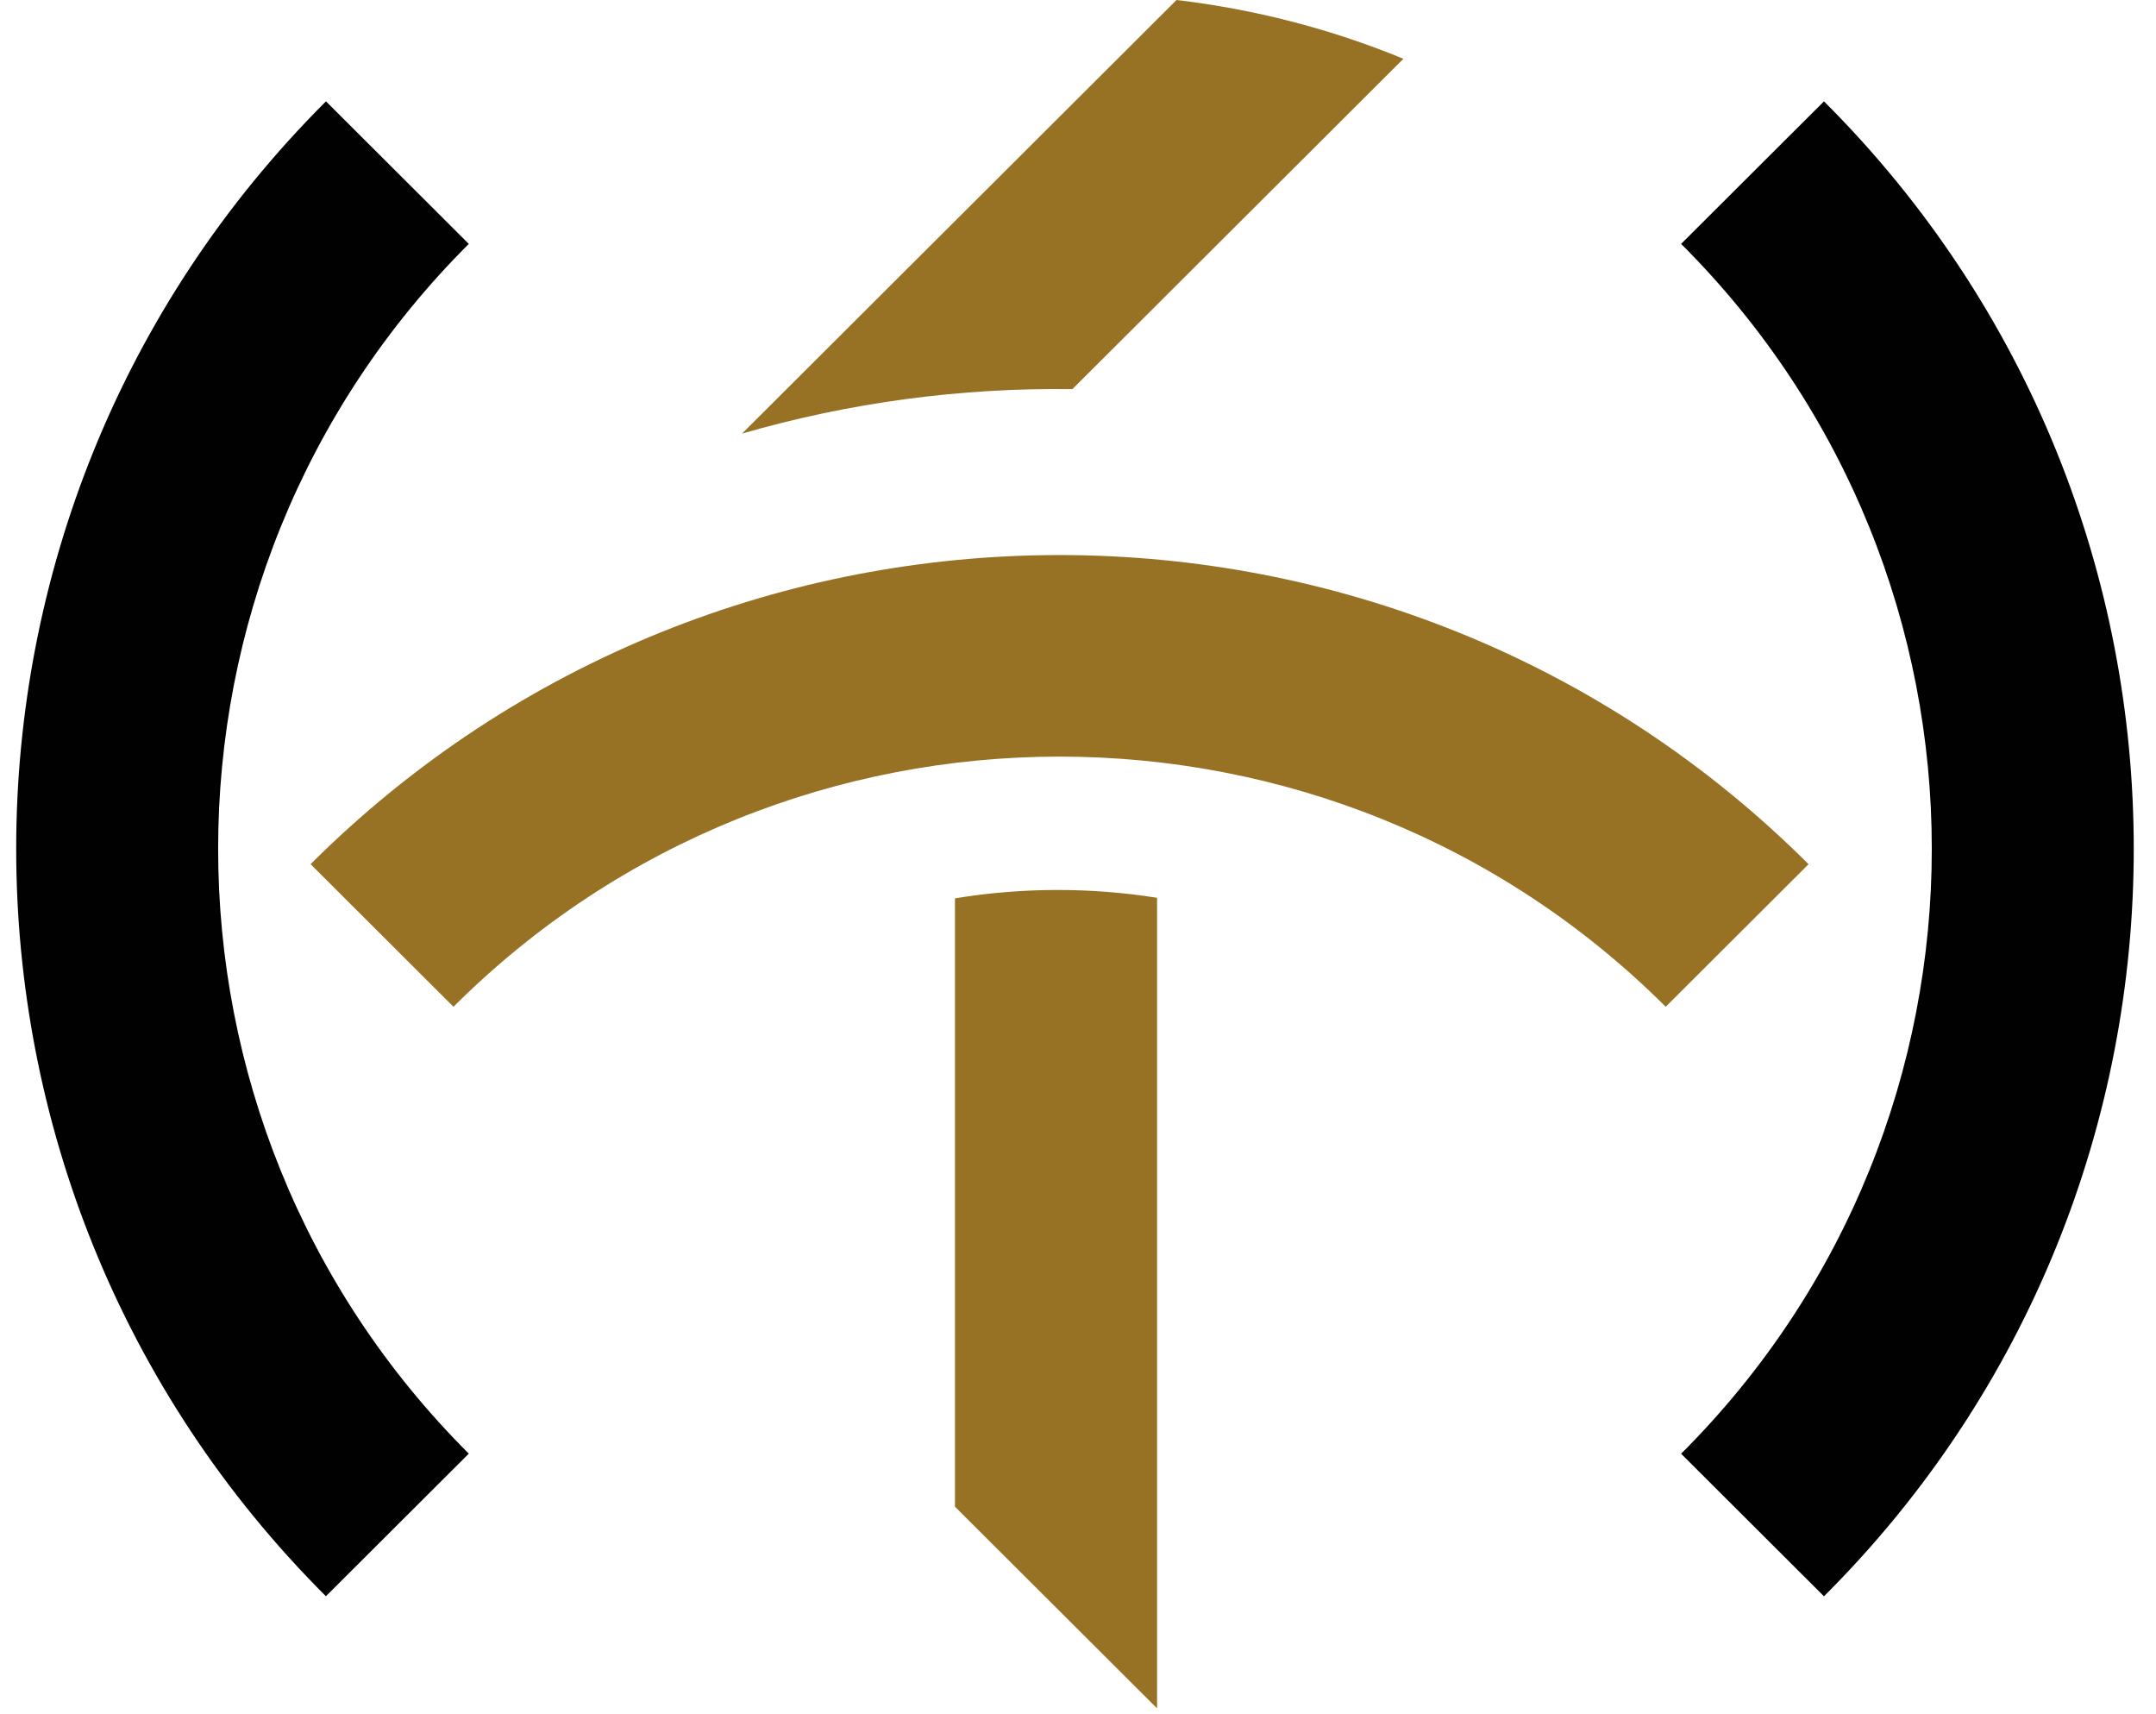
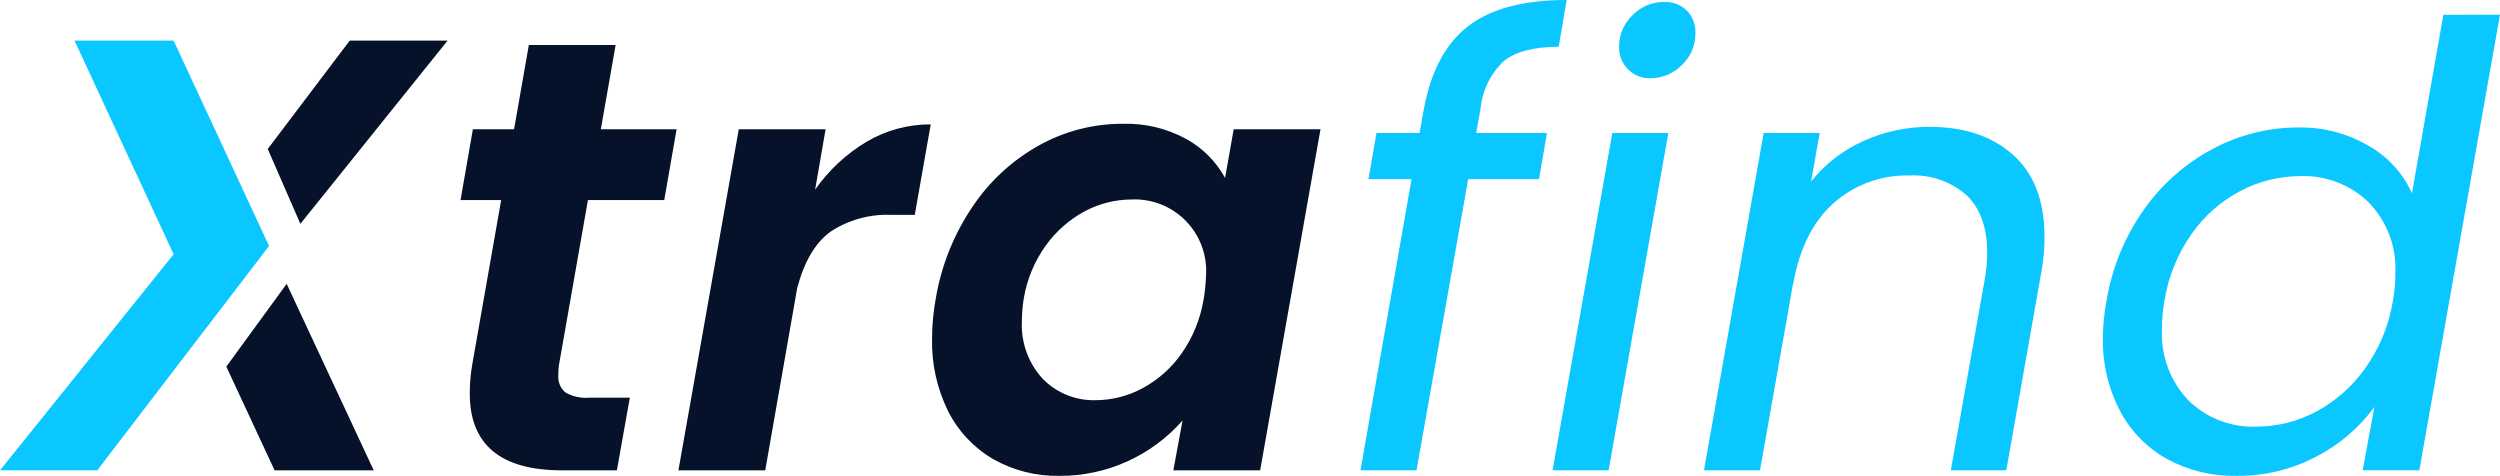
- <svg xmlns="http://www.w3.org/2000/svg" width="73" height="58" viewBox="0 0 73 58" fill="none">
-   <path d="M11.037 54.036C-2.948 40.083 -2.948 17.384 11.037 3.431L15.873 8.256C4.557 19.547 4.557 37.919 15.873 49.207L11.037 54.032V54.036ZM61.758 3.431C75.743 17.384 75.743 40.083 61.758 54.036L56.921 49.21C68.238 37.919 68.238 19.547 56.921 8.256L61.758 3.431Z" fill="#010101" />
-   <path d="M10.515 29.254C24.5 15.301 47.251 15.301 61.236 29.254L56.399 34.08C45.083 22.789 26.668 22.789 15.354 34.08L10.518 29.254H10.515Z" fill="#977124" />
-   <path d="M36.31 13.172L47.518 1.99C45.045 0.97 42.458 0.31 39.836 0L25.124 14.678C28.771 13.621 32.542 13.122 36.31 13.172Z" fill="#977124" />
-   <path d="M39.177 57.829V30.391C36.913 30.032 34.599 30.038 32.334 30.41V51.002L39.177 57.829Z" fill="#977124" />
+ <svg xmlns="http://www.w3.org/2000/svg" width="281.727" height="53.628" viewBox="0 0 281.727 53.628">
+   <g id="Group_87803" data-name="Group 87803" transform="translate(-46.641 -379.726)">
+     <g id="Group_86798" data-name="Group 86798" transform="translate(-199.854 -81.734)">
+       <path id="Path_157026" data-name="Path 157026" d="M266.062,470.09H254.894l11.168,24.076-19.567,24.347h10.961l12.42-16.23.005.005,6.934-9.057Z" transform="translate(0 -4.051)" fill="#0ac8ff" />
+       <path id="Path_157027" data-name="Path 157027" d="M302.3,523.761l-.032-.074-.907-1.937-6.8,9.327L300,542.765h11.173Z" transform="translate(-22.562 -28.303)" fill="#051229" />
+       <path id="Path_157028" data-name="Path 157028" d="M312.6,470.09,303.365,482.3l3.677,8.436,16.59-20.649Z" transform="translate(-26.698 -4.051)" fill="#051229" />
+       <path id="Path_157029" data-name="Path 157029" d="M358.667,488.492h8.6l1.39-7.979h-8.537l1.666-9.5h-9.778l-1.666,9.5H345.7l-1.39,7.979h4.579l-3.258,18.521a18.982,18.982,0,0,0-.281,3.263q0,8.674,10.409,8.669h6.17l1.459-8.186H358.8a4.6,4.6,0,0,1-2.669-.589,2.283,2.283,0,0,1-.8-1.974,6.974,6.974,0,0,1,.069-1.114Z" transform="translate(-45.917 -4.483)" fill="#051229" />
+       <path id="Path_157030" data-name="Path 157030" d="M411.822,489.822A18.922,18.922,0,0,0,406,495.233l1.178-6.8h-9.783l-6.8,38.433h9.783l3.6-20.532q1.186-4.512,3.783-6.382a11.585,11.585,0,0,1,6.9-1.873h2.568l1.8-10.2A14.087,14.087,0,0,0,411.822,489.822Z" transform="translate(-67.648 -12.403)" fill="#051229" />
+       <path id="Path_157031" data-name="Path 157031" d="M478.457,488.371l-.971,5.481a11.077,11.077,0,0,0-4.335-4.366,14.082,14.082,0,0,0-7.247-1.735,19.243,19.243,0,0,0-9.369,2.425,21.681,21.681,0,0,0-7.523,6.94,26.157,26.157,0,0,0-4.128,10.335,25.665,25.665,0,0,0-.419,4.51,17.573,17.573,0,0,0,1.8,8.155,13.042,13.042,0,0,0,5.067,5.412,14.578,14.578,0,0,0,7.491,1.9,18.338,18.338,0,0,0,13.874-6.245l-1.04,5.618h9.783l6.8-38.433Zm-3.4,19.217a14.71,14.71,0,0,1-2.467,6.038,12.663,12.663,0,0,1-4.4,3.921,11.19,11.19,0,0,1-5.274,1.353,8.032,8.032,0,0,1-5.963-2.393,8.928,8.928,0,0,1-2.361-6.558,16.18,16.18,0,0,1,.207-2.5,14.193,14.193,0,0,1,2.5-6,12.88,12.88,0,0,1,4.4-3.852,11.274,11.274,0,0,1,5.242-1.316,8.052,8.052,0,0,1,8.393,8.669A20.116,20.116,0,0,1,475.062,507.587Z" transform="translate(-92.937 -12.342)" fill="#051229" />
+       <path id="Path_157032" data-name="Path 157032" d="M551.6,468.362q1.974-1.623,6.207-1.629l.9-5.274q-7.282,0-11.1,2.95t-4.992,9.332l-.488,2.706h-4.855l-.9,5.2h4.854l-5.756,32.814h6.314l5.825-32.814h7.979l.9-5.2h-7.979l.488-2.706A8.517,8.517,0,0,1,551.6,468.362Z" transform="translate(-135.662)" fill="#0ac8ff" />
+       <path id="Path_157033" data-name="Path 157033" d="M583,476.636l-6.733,38.014h6.314l6.733-38.014Zm8.393-13.8a3.468,3.468,0,0,0-2.568-.971,4.9,4.9,0,0,0-3.539,1.491,4.827,4.827,0,0,0-1.523,3.571,3.438,3.438,0,0,0,3.539,3.539,4.908,4.908,0,0,0,3.533-1.491,4.813,4.813,0,0,0,1.528-3.571A3.468,3.468,0,0,0,591.391,462.831Z" transform="translate(-154.811 -0.188)" fill="#0ac8ff" />
+       <path id="Path_157034" data-name="Path 157034" d="M643.26,491.557q-3.533-3.159-9.433-3.157A17.806,17.806,0,0,0,626.4,490a15.489,15.489,0,0,0-5.9,4.579l.971-5.481h-6.314l-6.727,38.014h6.313l3.746-21.158v.138q1.043-5.961,4.542-9.088a12.346,12.346,0,0,1,8.5-3.12,9.016,9.016,0,0,1,6.489,2.223q2.324,2.22,2.324,6.451a16.688,16.688,0,0,1-.276,3.051l-3.82,21.5H642.5l3.958-22.405a20.526,20.526,0,0,0,.345-3.953Q646.8,494.711,643.26,491.557Z" transform="translate(-169.913 -12.647)" fill="#0ac8ff" />
+       <path id="Path_157035" data-name="Path 157035" d="M731.529,464.6l-3.539,20.118a11.588,11.588,0,0,0-4.923-5.374,15.142,15.142,0,0,0-7.842-2.048,20.427,20.427,0,0,0-9.709,2.43,22.191,22.191,0,0,0-7.735,6.833,24.686,24.686,0,0,0-4.2,10.229,22.02,22.02,0,0,0-.419,4.234,16.974,16.974,0,0,0,1.91,8.186,13.361,13.361,0,0,0,5.305,5.449,15.79,15.79,0,0,0,7.842,1.9,18.833,18.833,0,0,0,9.019-2.186,18.641,18.641,0,0,0,6.521-5.581l-1.321,7.141h6.383l9.088-51.336Zm-5.687,32.263a18.085,18.085,0,0,1-3.088,7.523,16.043,16.043,0,0,1-5.55,4.929,14.341,14.341,0,0,1-6.765,1.7,10.378,10.378,0,0,1-7.629-2.95,10.84,10.84,0,0,1-2.987-8.08,17.08,17.08,0,0,1,.281-3.194,18.069,18.069,0,0,1,3.051-7.491,15.494,15.494,0,0,1,5.518-4.855,14.561,14.561,0,0,1,6.765-1.666,10.5,10.5,0,0,1,7.661,2.95,10.675,10.675,0,0,1,3.019,8.011A16.708,16.708,0,0,1,725.842,496.863Z" transform="translate(-209.689 -1.474)" fill="#0ac8ff" />
+     </g>
+   </g>
</svg>
